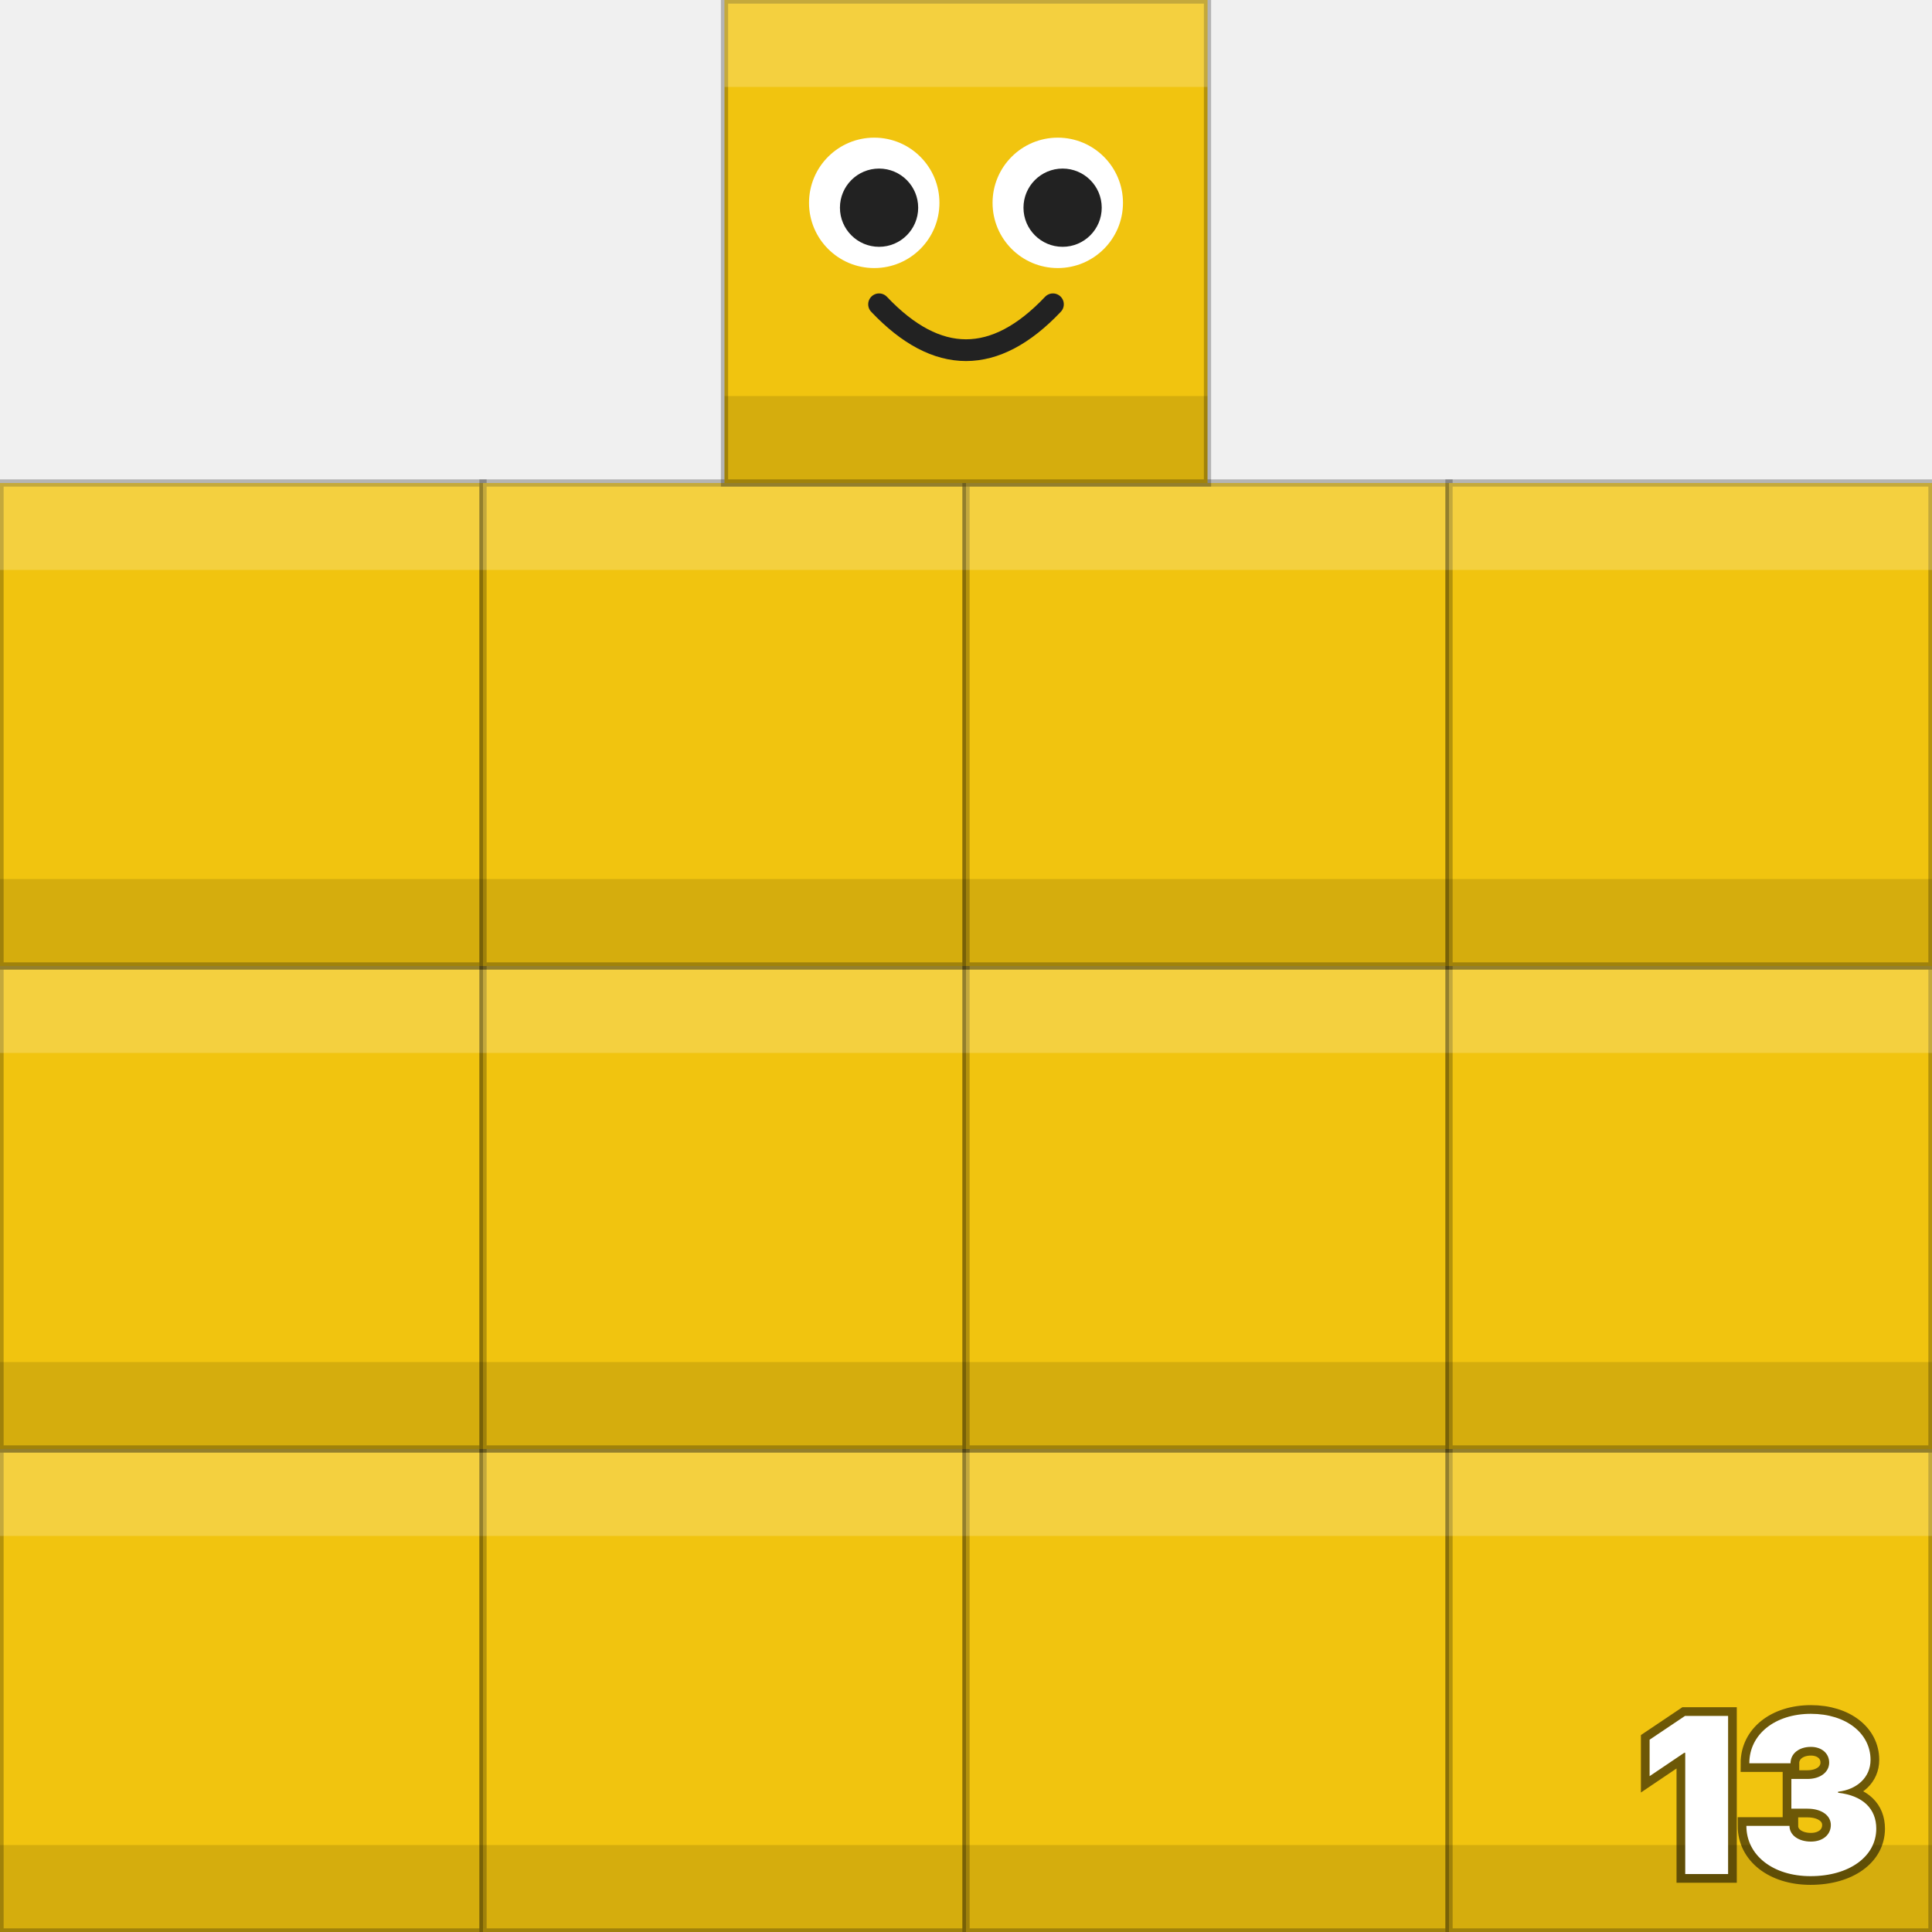
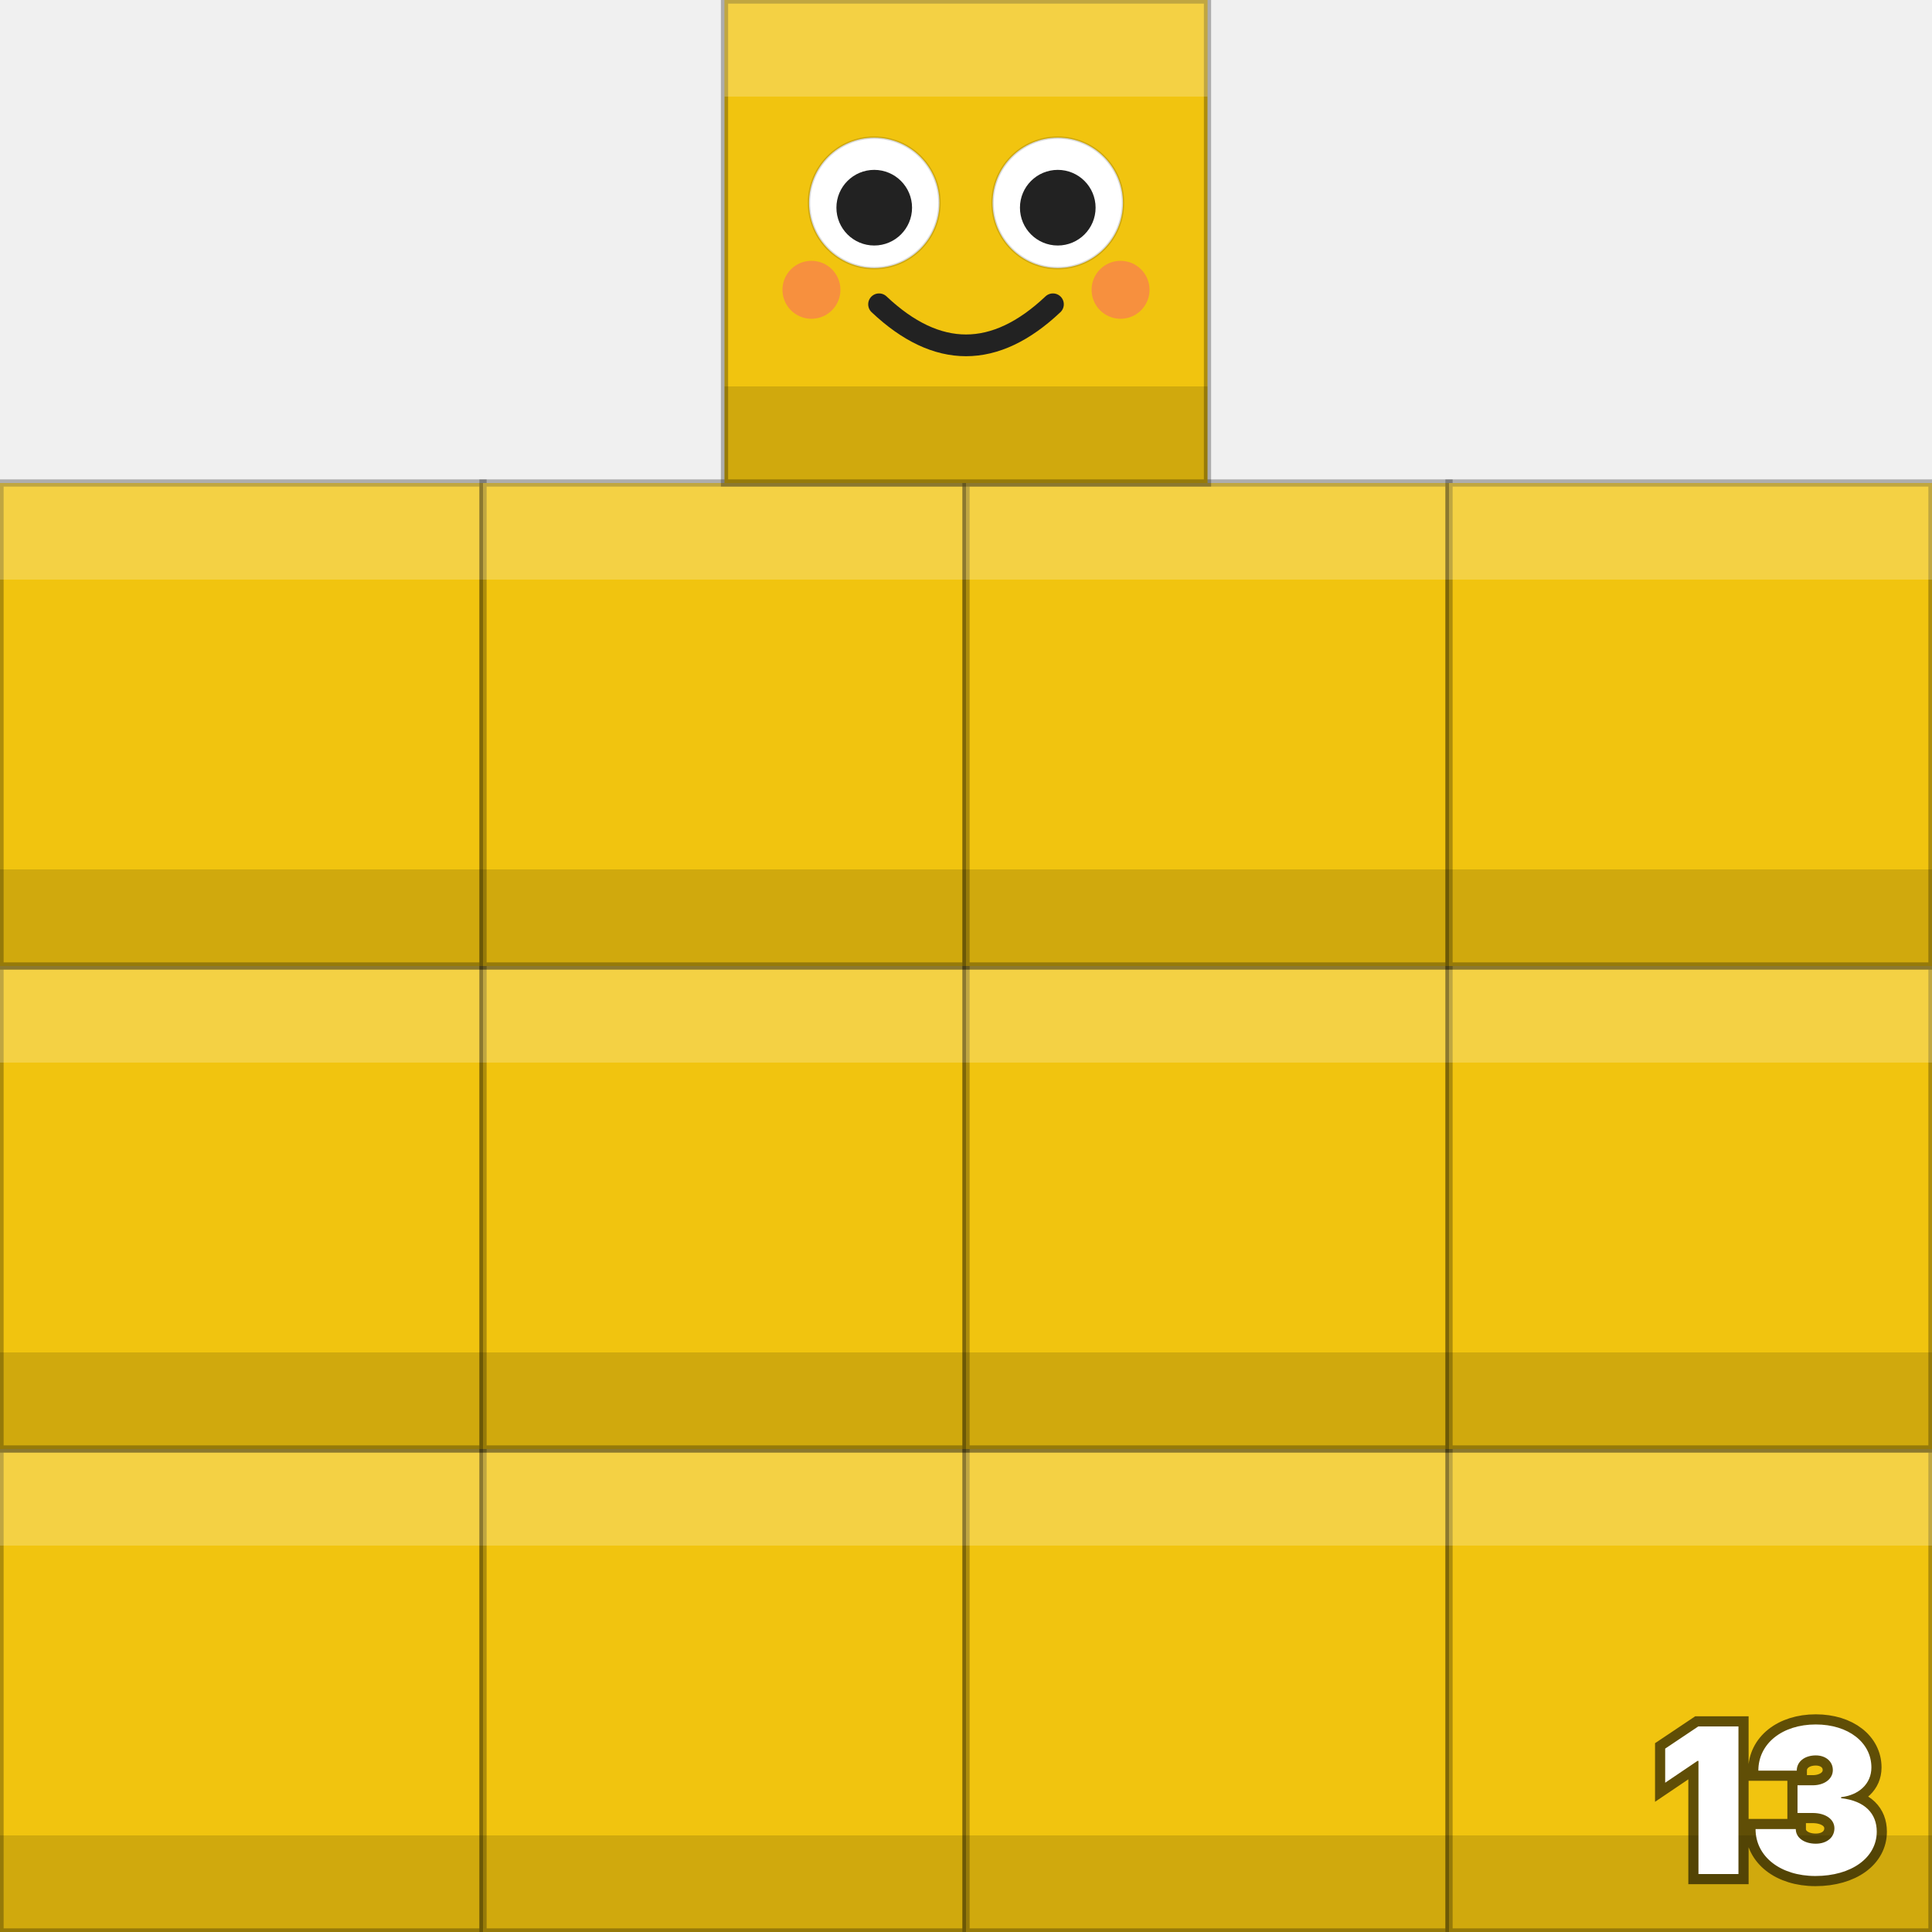
<svg xmlns="http://www.w3.org/2000/svg" viewBox="0 0 400 400" width="400" height="400">
-   <rect x="0" y="300" width="100" height="100" fill="#F1C40F" stroke="rgba(0,0,0,0.25)" stroke-width="1.5" />
-   <rect x="0" y="300" width="100" height="18" fill="rgba(255,255,255,0.2)" />
-   <rect x="0" y="382" width="100" height="18" fill="rgba(0,0,0,0.12)" />
-   <rect x="100" y="300" width="100" height="100" fill="#F1C40F" stroke="rgba(0,0,0,0.25)" stroke-width="1.5" />
-   <rect x="100" y="300" width="100" height="18" fill="rgba(255,255,255,0.2)" />
-   <rect x="100" y="382" width="100" height="18" fill="rgba(0,0,0,0.12)" />
-   <rect x="200" y="300" width="100" height="100" fill="#F1C40F" stroke="rgba(0,0,0,0.25)" stroke-width="1.5" />
-   <rect x="200" y="300" width="100" height="18" fill="rgba(255,255,255,0.2)" />
-   <rect x="200" y="382" width="100" height="18" fill="rgba(0,0,0,0.12)" />
-   <rect x="300" y="300" width="100" height="100" fill="#F1C40F" stroke="rgba(0,0,0,0.25)" stroke-width="1.5" />
-   <rect x="300" y="300" width="100" height="18" fill="rgba(255,255,255,0.2)" />
-   <rect x="300" y="382" width="100" height="18" fill="rgba(0,0,0,0.12)" />
-   <rect x="0" y="200" width="100" height="100" fill="#F1C40F" stroke="rgba(0,0,0,0.25)" stroke-width="1.5" />
-   <rect x="0" y="200" width="100" height="18" fill="rgba(255,255,255,0.2)" />
-   <rect x="0" y="282" width="100" height="18" fill="rgba(0,0,0,0.12)" />
-   <rect x="100" y="200" width="100" height="100" fill="#F1C40F" stroke="rgba(0,0,0,0.25)" stroke-width="1.5" />
-   <rect x="100" y="200" width="100" height="18" fill="rgba(255,255,255,0.2)" />
-   <rect x="100" y="282" width="100" height="18" fill="rgba(0,0,0,0.12)" />
-   <rect x="200" y="200" width="100" height="100" fill="#F1C40F" stroke="rgba(0,0,0,0.25)" stroke-width="1.5" />
-   <rect x="200" y="200" width="100" height="18" fill="rgba(255,255,255,0.2)" />
-   <rect x="200" y="282" width="100" height="18" fill="rgba(0,0,0,0.12)" />
-   <rect x="300" y="200" width="100" height="100" fill="#F1C40F" stroke="rgba(0,0,0,0.25)" stroke-width="1.5" />
-   <rect x="300" y="200" width="100" height="18" fill="rgba(255,255,255,0.2)" />
-   <rect x="300" y="282" width="100" height="18" fill="rgba(0,0,0,0.12)" />
-   <rect x="0" y="100" width="100" height="100" fill="#F1C40F" stroke="rgba(0,0,0,0.25)" stroke-width="1.5" />
-   <rect x="0" y="100" width="100" height="18" fill="rgba(255,255,255,0.2)" />
-   <rect x="0" y="182" width="100" height="18" fill="rgba(0,0,0,0.12)" />
-   <rect x="100" y="100" width="100" height="100" fill="#F1C40F" stroke="rgba(0,0,0,0.25)" stroke-width="1.5" />
-   <rect x="100" y="100" width="100" height="18" fill="rgba(255,255,255,0.2)" />
-   <rect x="100" y="182" width="100" height="18" fill="rgba(0,0,0,0.12)" />
-   <rect x="200" y="100" width="100" height="100" fill="#F1C40F" stroke="rgba(0,0,0,0.25)" stroke-width="1.5" />
-   <rect x="200" y="100" width="100" height="18" fill="rgba(255,255,255,0.2)" />
-   <rect x="200" y="182" width="100" height="18" fill="rgba(0,0,0,0.12)" />
-   <rect x="300" y="100" width="100" height="100" fill="#F1C40F" stroke="rgba(0,0,0,0.25)" stroke-width="1.5" />
-   <rect x="300" y="100" width="100" height="18" fill="rgba(255,255,255,0.2)" />
-   <rect x="300" y="182" width="100" height="18" fill="rgba(0,0,0,0.12)" />
-   <rect x="150" y="0" width="100" height="100" fill="#F1C40F" stroke="rgba(0,0,0,0.25)" stroke-width="1.5" />
-   <rect x="150" y="0" width="100" height="18" fill="rgba(255,255,255,0.2)" />
-   <rect x="150" y="82" width="100" height="18" fill="rgba(0,0,0,0.12)" />
-   <circle cx="181" cy="42" r="13.5" fill="white" />
-   <circle cx="182" cy="43" r="8.1" fill="#222" />
-   <circle cx="219" cy="42" r="13.5" fill="white" />
-   <circle cx="220" cy="43" r="8.1" fill="#222" />
-   <path d="M 182 63 Q 200 82, 218 63" stroke="#222" stroke-width="4.5" fill="none" stroke-linecap="round" />
-   <text x="390" y="388" font-family="-apple-system, BlinkMacSystemFont, 'Segoe UI', sans-serif" font-weight="900" font-size="45" fill="white" stroke="rgba(0,0,0,0.55)" stroke-width="3.6" paint-order="stroke fill" text-anchor="end">13</text>
+   <rect x="0" y="300" width="100" height="100" fill="#F1C40F" stroke="rgba(0,0,0,0.28)" stroke-width="1.5" />
+   <rect x="0" y="300" width="100" height="20" fill="rgba(255,255,255,0.22)" />
+   <rect x="0" y="380" width="100" height="20" fill="rgba(0,0,0,0.14)" />
+   <rect x="100" y="300" width="100" height="100" fill="#F1C40F" stroke="rgba(0,0,0,0.28)" stroke-width="1.5" />
+   <rect x="100" y="300" width="100" height="20" fill="rgba(255,255,255,0.22)" />
+   <rect x="100" y="380" width="100" height="20" fill="rgba(0,0,0,0.14)" />
+   <rect x="200" y="300" width="100" height="100" fill="#F1C40F" stroke="rgba(0,0,0,0.28)" stroke-width="1.5" />
+   <rect x="200" y="300" width="100" height="20" fill="rgba(255,255,255,0.22)" />
+   <rect x="200" y="380" width="100" height="20" fill="rgba(0,0,0,0.14)" />
+   <rect x="300" y="300" width="100" height="100" fill="#F1C40F" stroke="rgba(0,0,0,0.28)" stroke-width="1.5" />
+   <rect x="300" y="300" width="100" height="20" fill="rgba(255,255,255,0.22)" />
+   <rect x="300" y="380" width="100" height="20" fill="rgba(0,0,0,0.14)" />
+   <rect x="0" y="200" width="100" height="100" fill="#F1C40F" stroke="rgba(0,0,0,0.28)" stroke-width="1.5" />
+   <rect x="0" y="200" width="100" height="20" fill="rgba(255,255,255,0.22)" />
+   <rect x="0" y="280" width="100" height="20" fill="rgba(0,0,0,0.14)" />
+   <rect x="100" y="200" width="100" height="100" fill="#F1C40F" stroke="rgba(0,0,0,0.28)" stroke-width="1.5" />
+   <rect x="100" y="200" width="100" height="20" fill="rgba(255,255,255,0.22)" />
+   <rect x="100" y="280" width="100" height="20" fill="rgba(0,0,0,0.14)" />
+   <rect x="200" y="200" width="100" height="100" fill="#F1C40F" stroke="rgba(0,0,0,0.28)" stroke-width="1.5" />
+   <rect x="200" y="200" width="100" height="20" fill="rgba(255,255,255,0.22)" />
+   <rect x="200" y="280" width="100" height="20" fill="rgba(0,0,0,0.14)" />
+   <rect x="300" y="200" width="100" height="100" fill="#F1C40F" stroke="rgba(0,0,0,0.28)" stroke-width="1.5" />
+   <rect x="300" y="200" width="100" height="20" fill="rgba(255,255,255,0.22)" />
+   <rect x="300" y="280" width="100" height="20" fill="rgba(0,0,0,0.14)" />
+   <rect x="0" y="100" width="100" height="100" fill="#F1C40F" stroke="rgba(0,0,0,0.28)" stroke-width="1.5" />
+   <rect x="0" y="100" width="100" height="20" fill="rgba(255,255,255,0.22)" />
+   <rect x="0" y="180" width="100" height="20" fill="rgba(0,0,0,0.14)" />
+   <rect x="100" y="100" width="100" height="100" fill="#F1C40F" stroke="rgba(0,0,0,0.28)" stroke-width="1.5" />
+   <rect x="100" y="100" width="100" height="20" fill="rgba(255,255,255,0.22)" />
+   <rect x="100" y="180" width="100" height="20" fill="rgba(0,0,0,0.14)" />
+   <rect x="200" y="100" width="100" height="100" fill="#F1C40F" stroke="rgba(0,0,0,0.28)" stroke-width="1.5" />
+   <rect x="200" y="100" width="100" height="20" fill="rgba(255,255,255,0.22)" />
+   <rect x="200" y="180" width="100" height="20" fill="rgba(0,0,0,0.14)" />
+   <rect x="300" y="100" width="100" height="100" fill="#F1C40F" stroke="rgba(0,0,0,0.28)" stroke-width="1.5" />
+   <rect x="300" y="100" width="100" height="20" fill="rgba(255,255,255,0.22)" />
+   <rect x="300" y="180" width="100" height="20" fill="rgba(0,0,0,0.14)" />
+   <rect x="150" y="0" width="100" height="100" fill="#F1C40F" stroke="rgba(0,0,0,0.28)" stroke-width="1.5" />
+   <rect x="150" y="0" width="100" height="20" fill="rgba(255,255,255,0.22)" />
+   <rect x="150" y="80" width="100" height="20" fill="rgba(0,0,0,0.14)" />
+   <circle cx="181" cy="42" r="13.5" fill="white" stroke="rgba(0,0,0,0.15)" stroke-width="0.5" />
+   <circle cx="219" cy="42" r="13.5" fill="white" stroke="rgba(0,0,0,0.15)" stroke-width="0.5" />
+   <circle cx="181" cy="43" r="7.83" fill="#222" />
+   <circle cx="219" cy="43" r="7.83" fill="#222" />
+   <circle cx="168" cy="60" r="6" fill="rgba(255,80,120,0.45)" />
+   <circle cx="232" cy="60" r="6" fill="rgba(255,80,120,0.45)" />
+   <path d="M 182 63 Q 200 80, 218 63" stroke="#222" stroke-width="4.5" fill="none" stroke-linecap="round" />
+   <text x="390" y="388" font-family="-apple-system, BlinkMacSystemFont, 'Segoe UI', sans-serif" font-weight="900" font-size="42" fill="white" stroke="rgba(0,0,0,0.6)" stroke-width="4.2" paint-order="stroke fill" text-anchor="end">13</text>
</svg>
